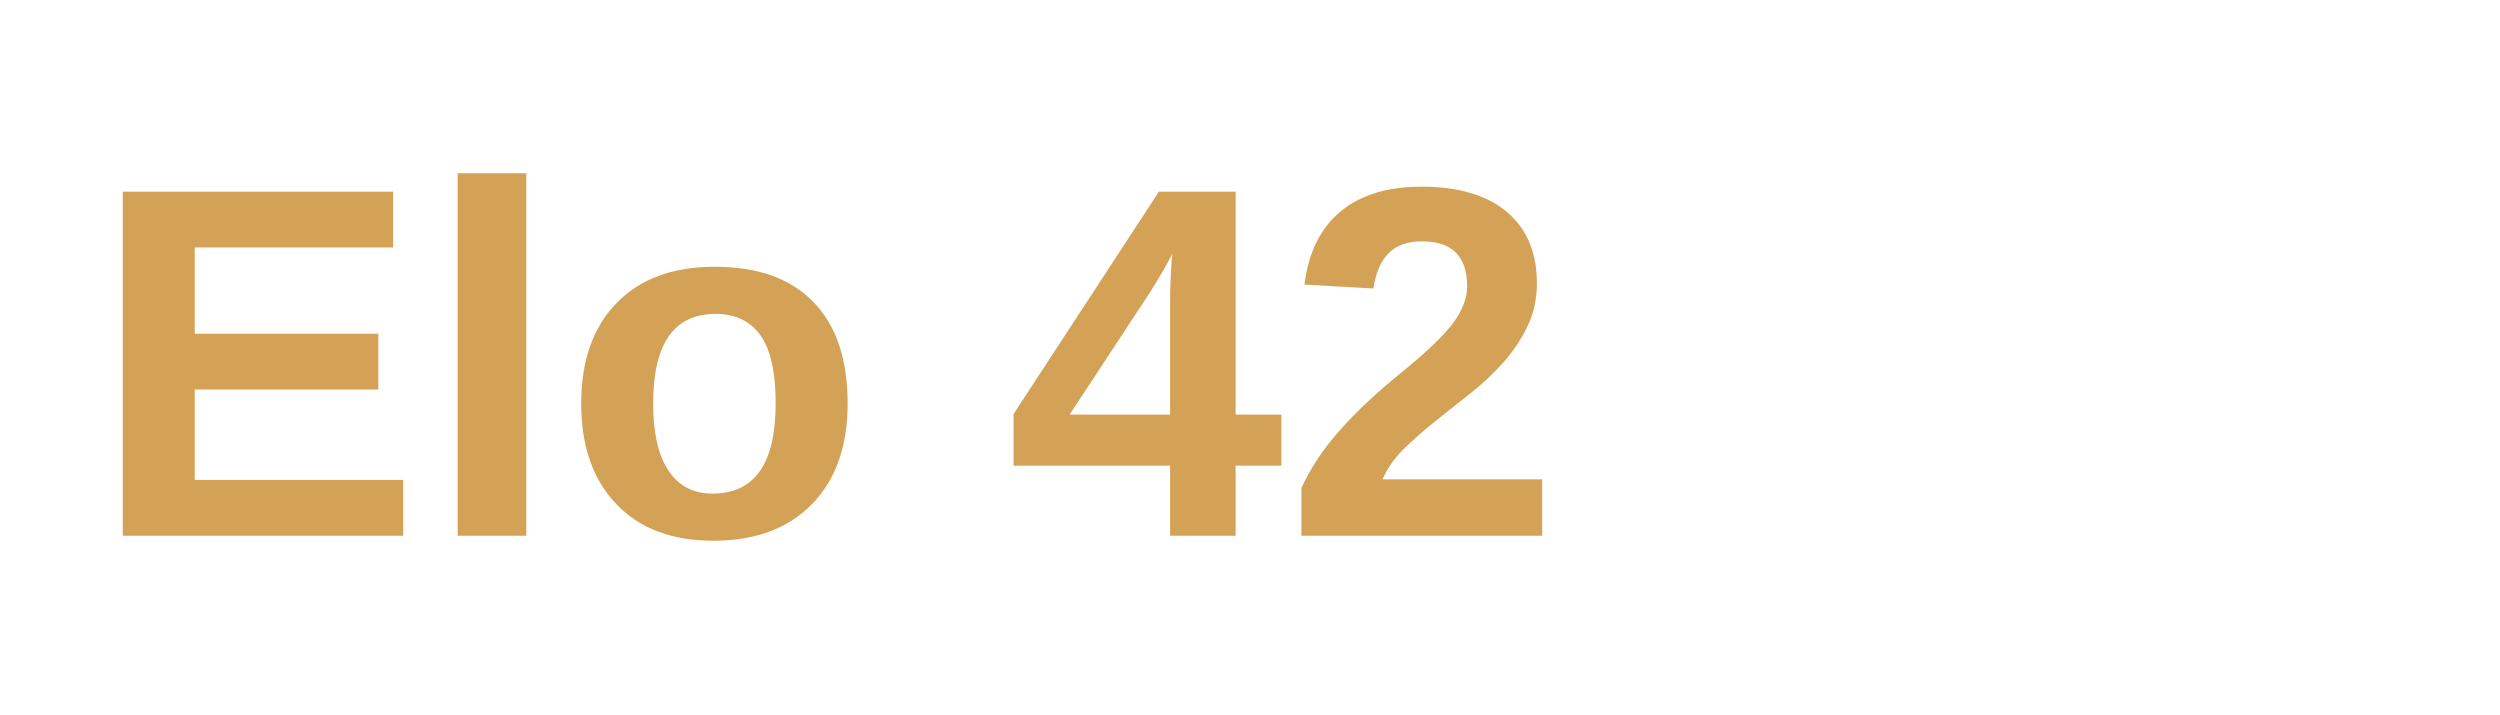
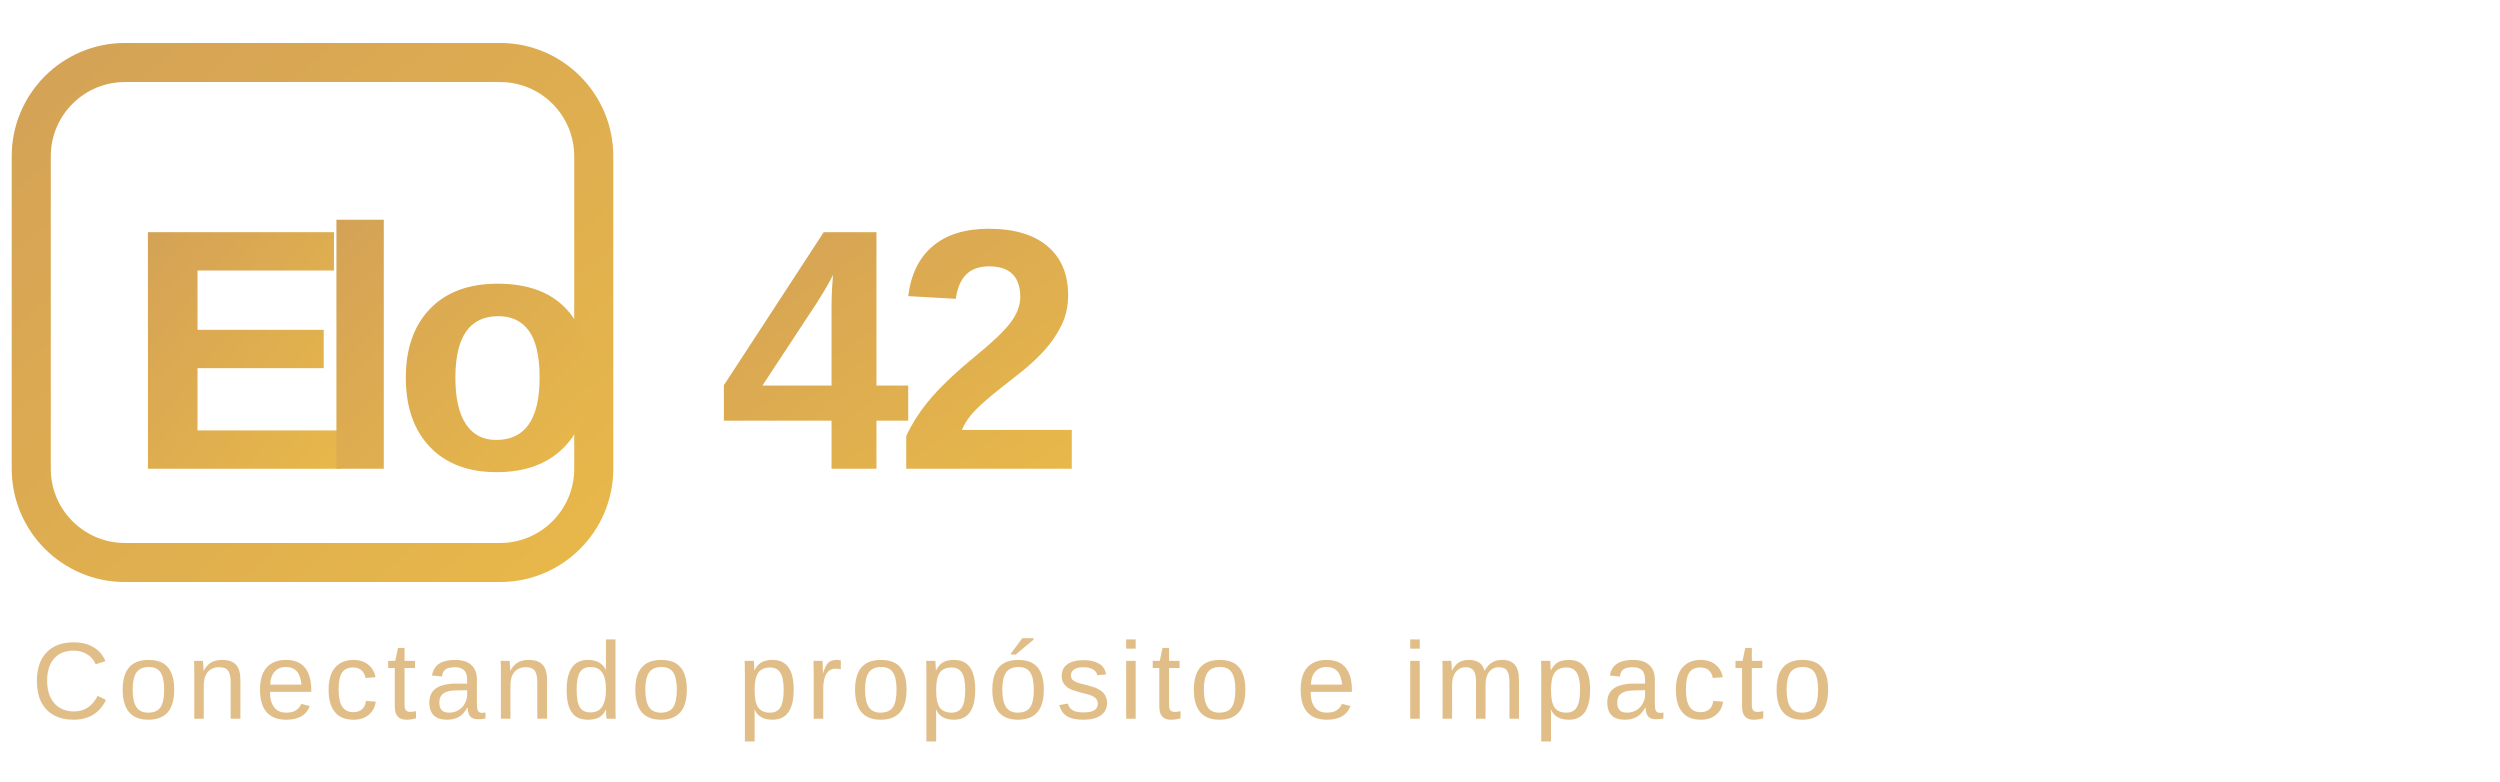
- <svg xmlns="http://www.w3.org/2000/svg" width="140" height="40" viewBox="0 0 140 40">
-   <text x="5" y="30" font-family="Arial, sans-serif" font-size="28" font-weight="bold" fill="#D4A256">Elo 42</text>
+ <svg xmlns="http://www.w3.org/2000/svg" width="160" height="50" viewBox="0 0 160 50">
+   <defs>
+     <linearGradient id="gold" x1="0%" y1="0%" x2="100%" y2="100%">
+       <stop offset="0%" style="stop-color:#D4A256" />
+       <stop offset="100%" style="stop-color:#E8B84A" />
+     </linearGradient>
+   </defs>
+   <rect x="2" y="4" width="36" height="32" rx="6" fill="none" stroke="url(#gold)" stroke-width="2.5" />
+   <text x="8" y="30" font-family="'Saira', Arial, sans-serif" font-size="22" font-weight="800" fill="url(#gold)" letter-spacing="-1">E</text>
+   <text x="20" y="30" font-family="'Saira', Arial, sans-serif" font-size="22" font-weight="800" fill="url(#gold)" letter-spacing="-1">lo</text>
+   <text x="46" y="30" font-family="'Saira', Arial, sans-serif" font-size="22" font-weight="800" fill="url(#gold)" letter-spacing="-1">42</text>
+   <text x="2" y="46" font-family="'Saira', Arial, sans-serif" font-size="7" fill="#D4A256" opacity="0.7" letter-spacing="0.5">Conectando propósito e impacto</text>
</svg>
